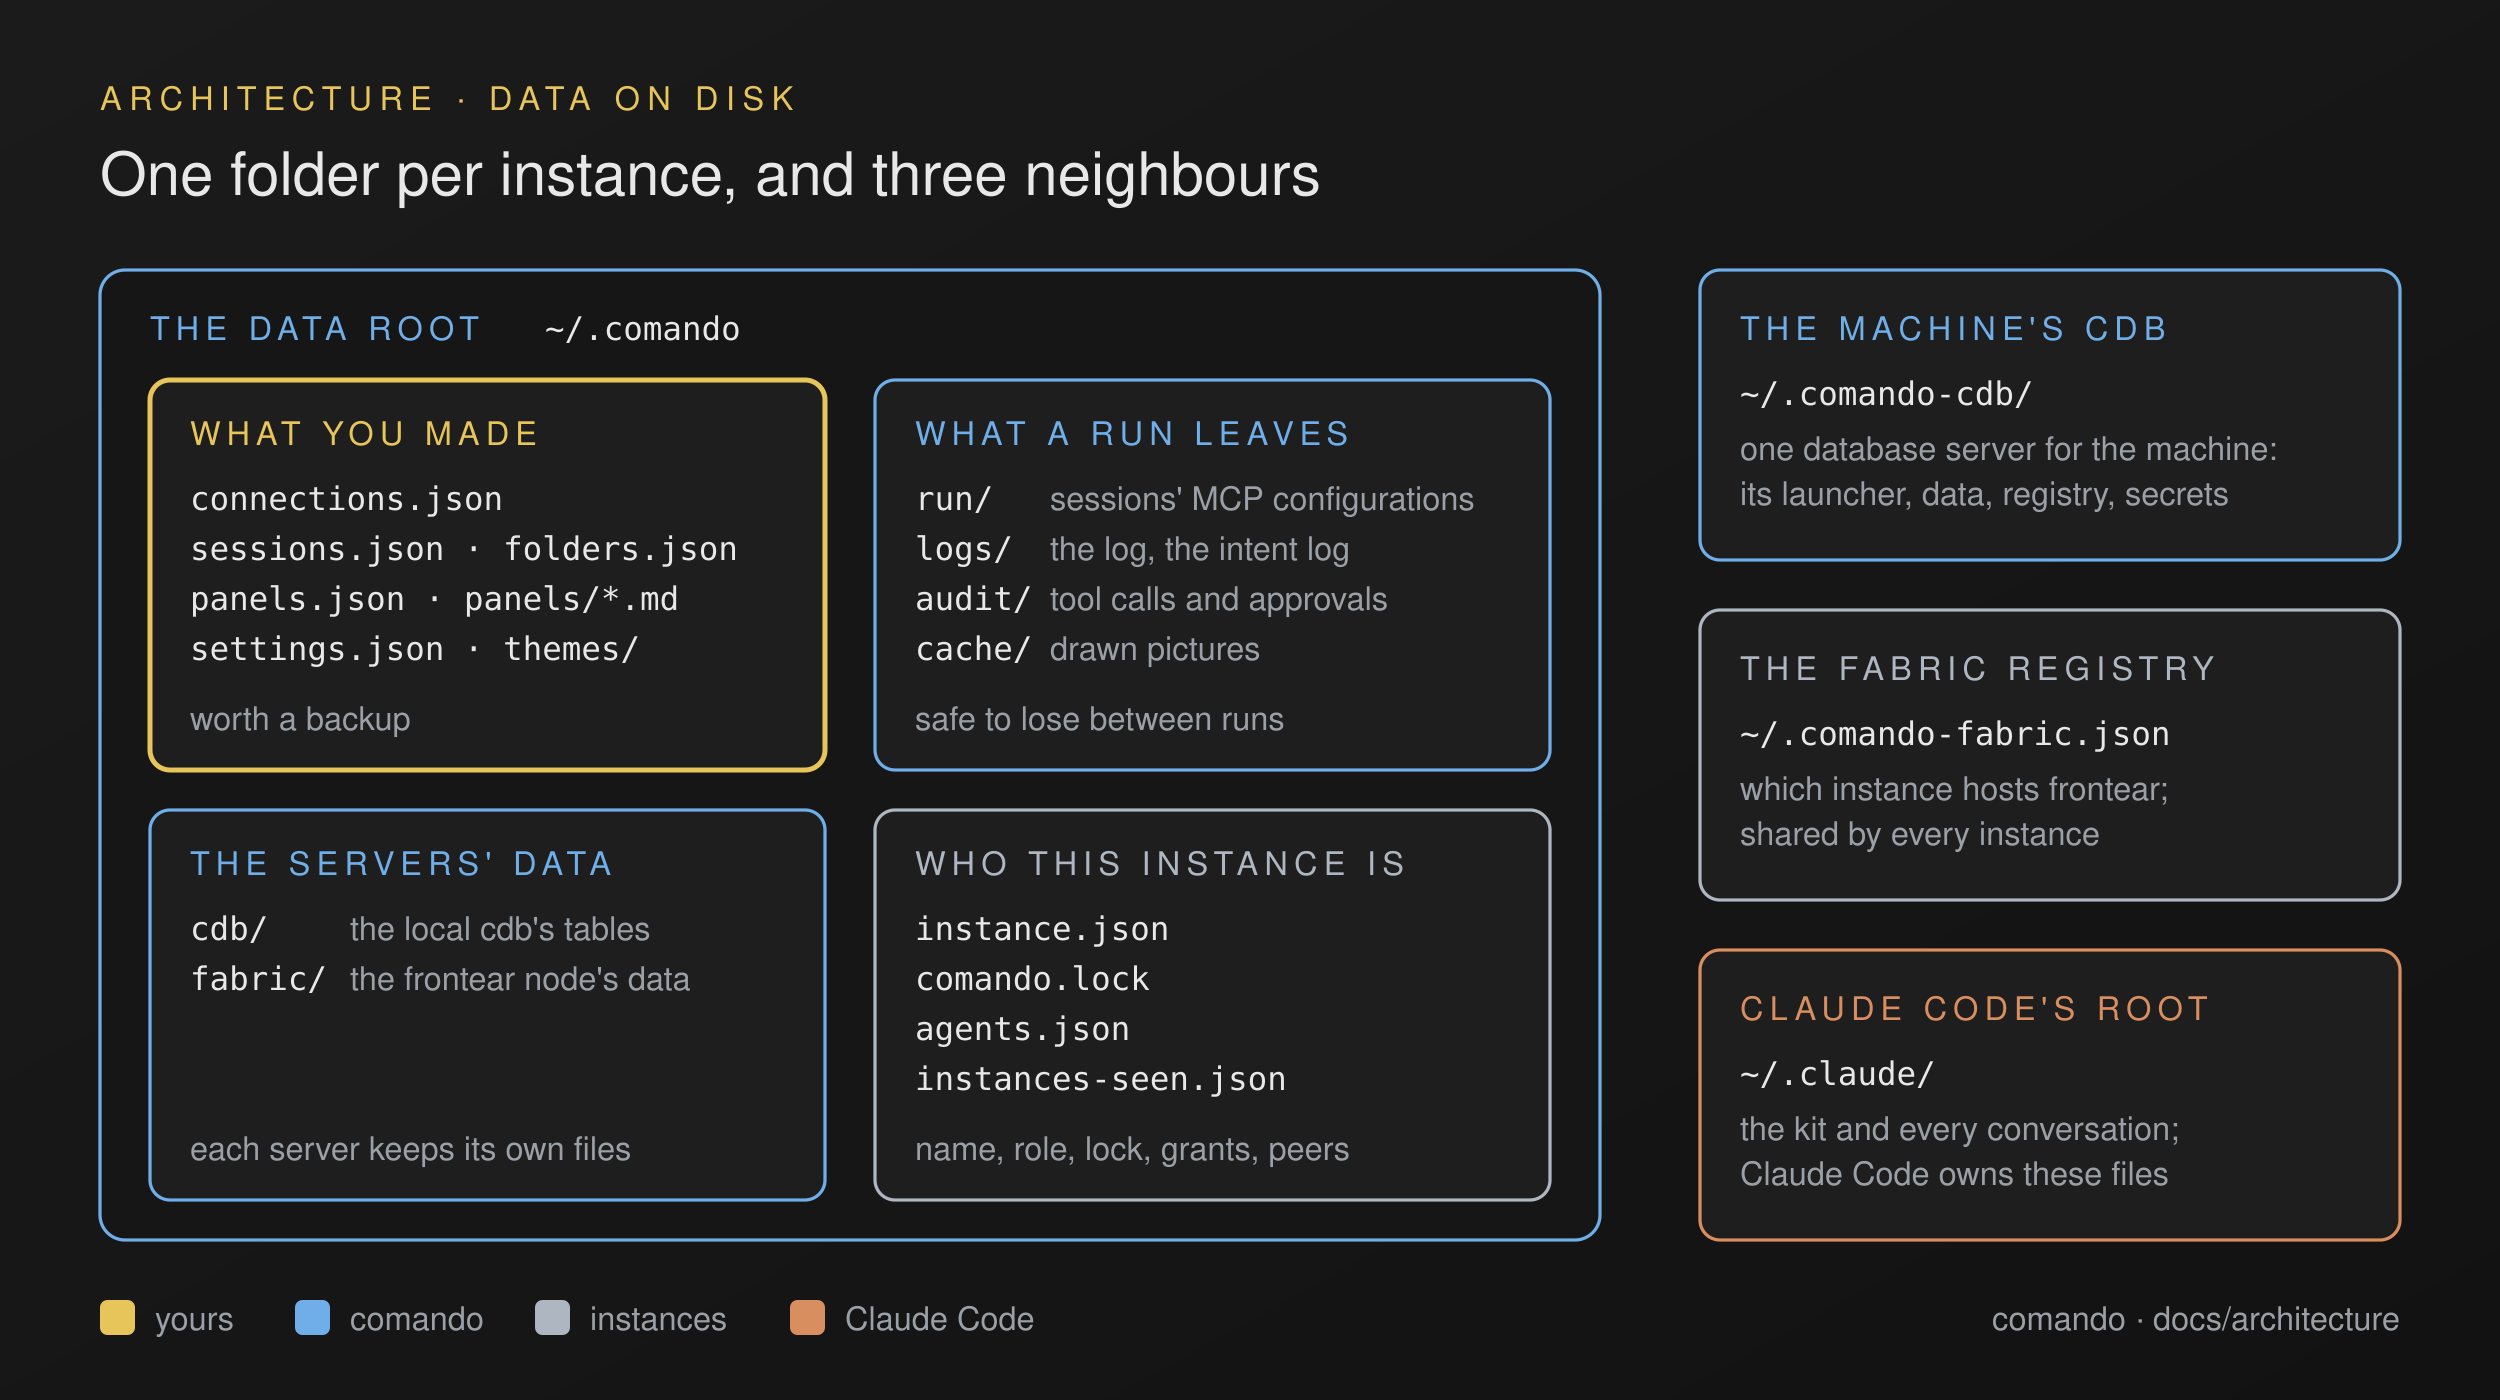
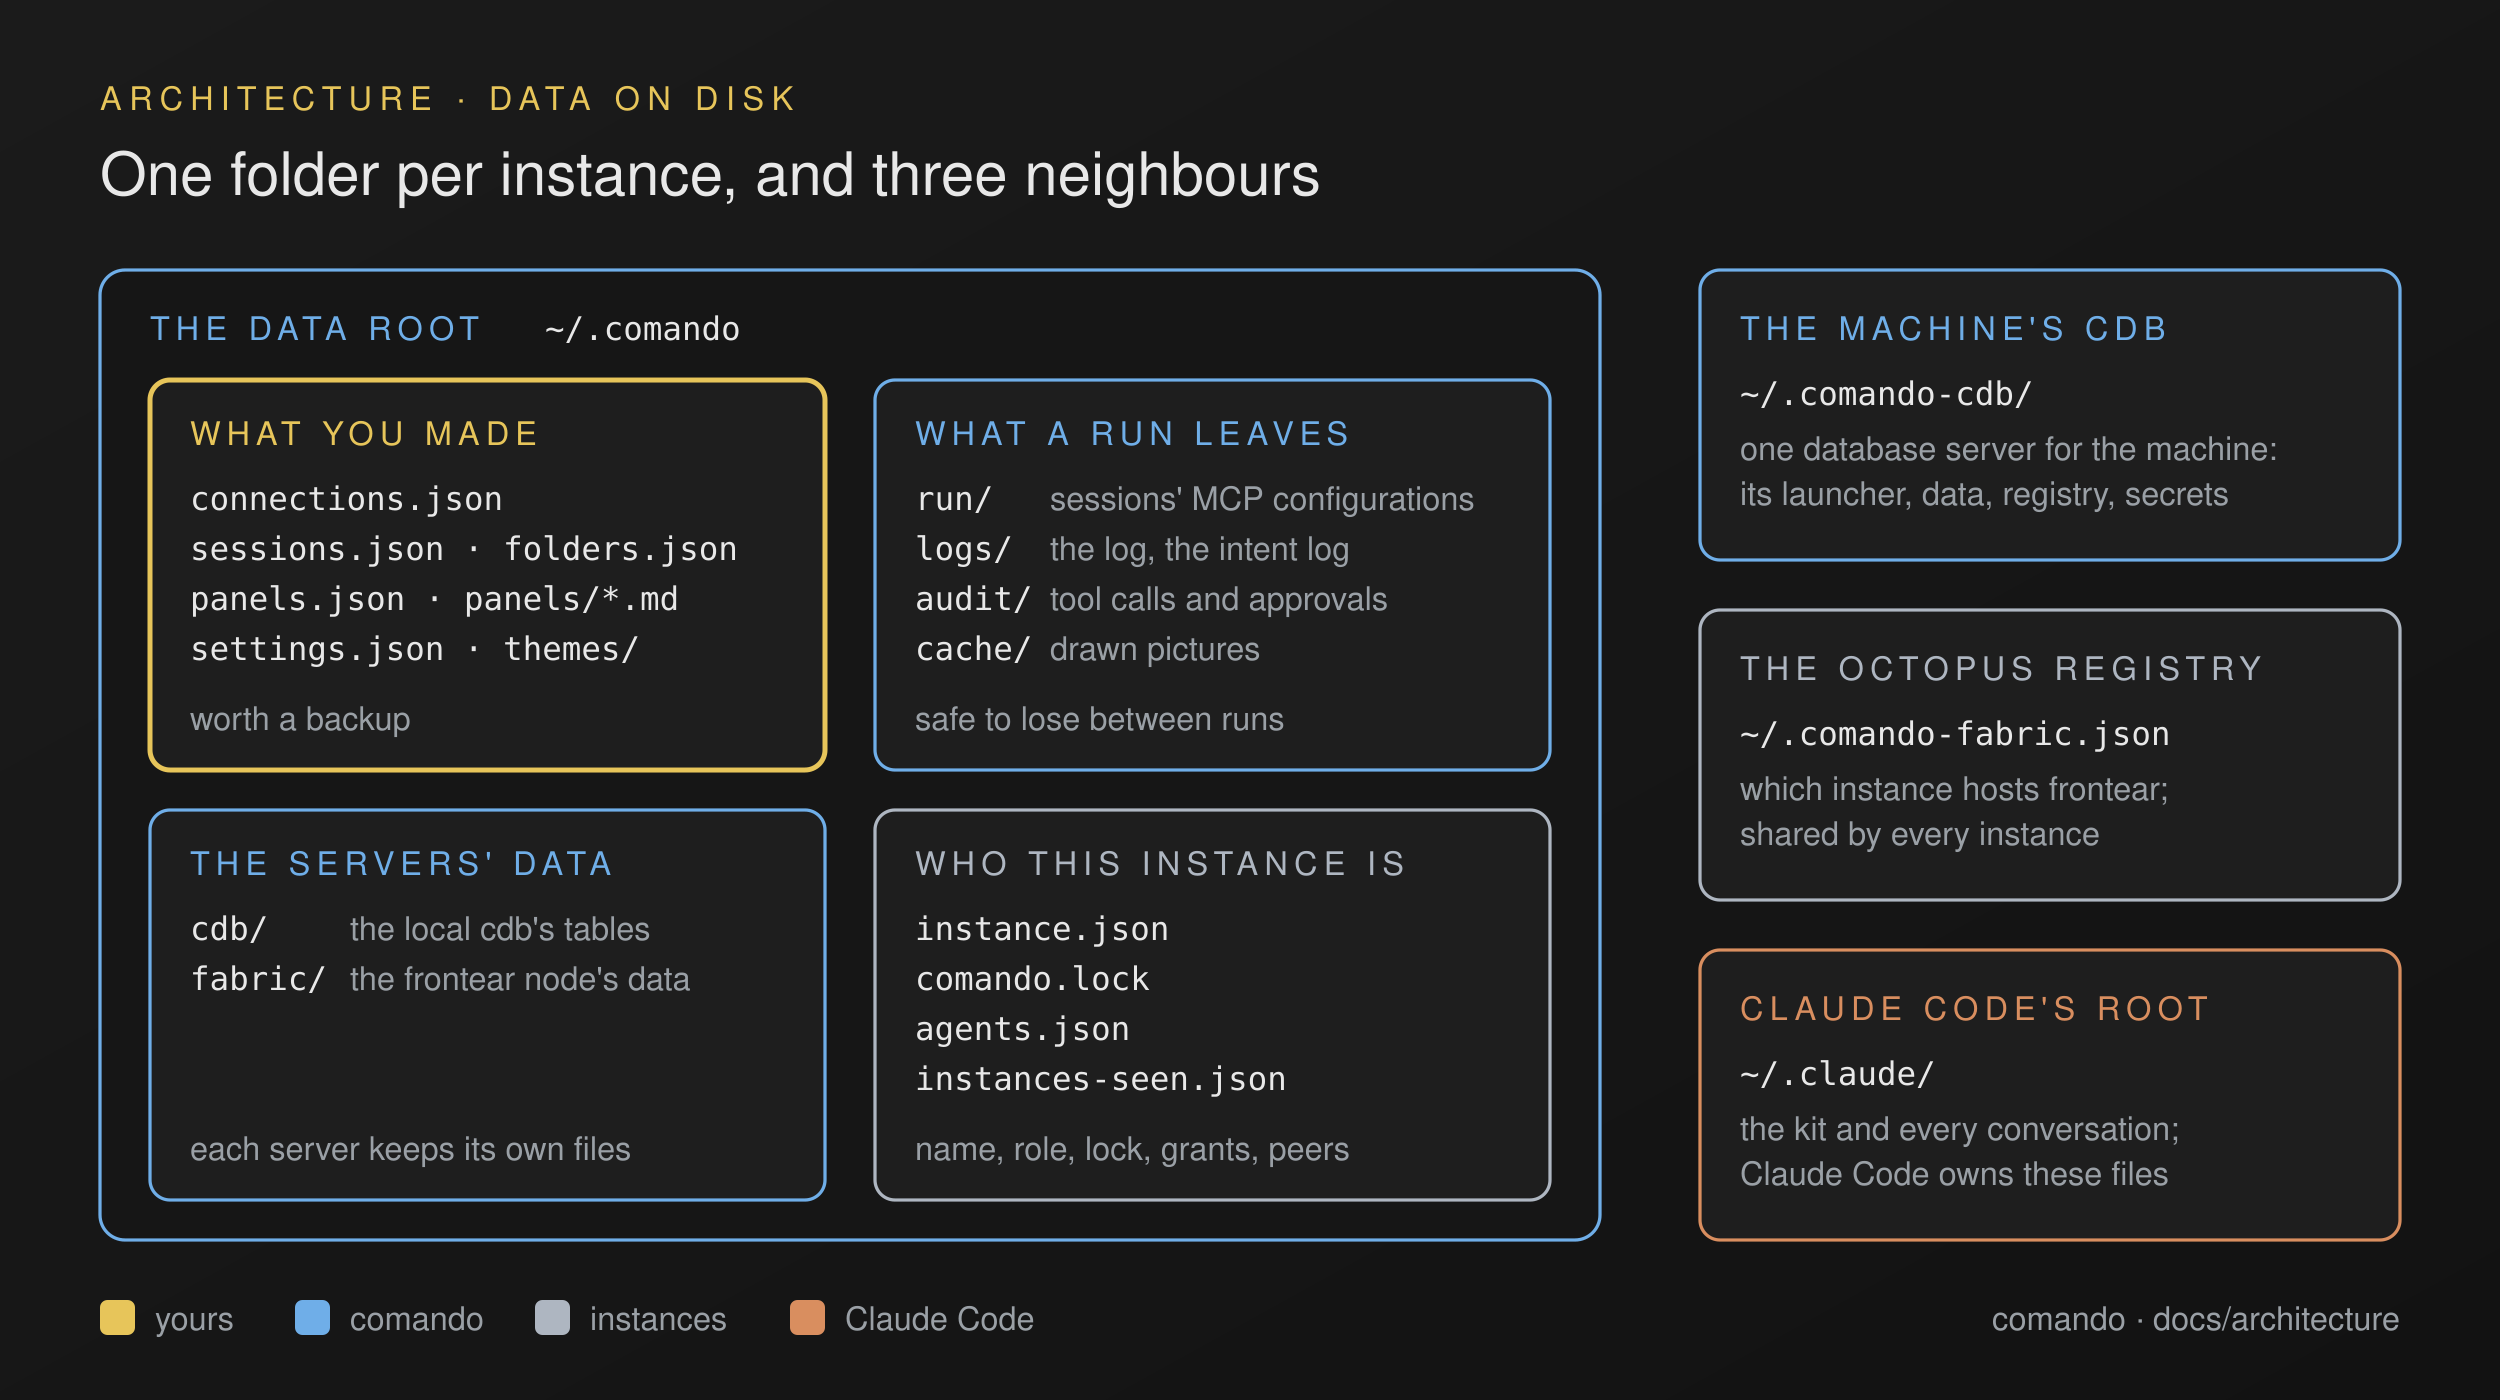
<svg xmlns="http://www.w3.org/2000/svg" width="1000" height="560" viewBox="0 0 1000 560" font-family="-apple-system, Segoe UI, Helvetica, Arial, sans-serif">
  <defs>
    <linearGradient id="bg" x1="0" y1="0" x2="1" y2="1">
      <stop offset="0" stop-color="#1B1B1B" />
      <stop offset="1" stop-color="#121212" />
    </linearGradient>
  </defs>
  <rect width="1000" height="560" fill="url(#bg)" />
  <text x="40" y="44" font-size="13" letter-spacing="3" fill="#E7C55A">ARCHITECTURE · DATA ON DISK</text>
  <text x="40" y="78" font-size="24" font-weight="300" fill="#E8E8E8">One folder per instance, and three neighbours</text>
  <rect x="40" y="108" width="600" height="388" rx="10" fill="#161616" stroke="#6FAEE8" stroke-width="1.3" />
  <text x="60" y="136" font-size="13" letter-spacing="2.5" fill="#6FAEE8">THE DATA ROOT</text>
  <text x="218" y="136" font-family="Menlo, Consolas, monospace" font-size="13" fill="#E8E8E8">~/.comando</text>
  <g fill="#1E1E1E" stroke-width="1.3">
    <rect x="60" y="152" width="270" height="156" rx="8" stroke="#E7C55A" stroke-width="2" />
    <rect x="350" y="152" width="270" height="156" rx="8" stroke="#6FAEE8" />
    <rect x="60" y="324" width="270" height="156" rx="8" stroke="#6FAEE8" />
    <rect x="350" y="324" width="270" height="156" rx="8" stroke="#AEB6C1" />
  </g>
  <g font-size="13" letter-spacing="2.5">
    <text x="76" y="178" fill="#E7C55A">WHAT YOU MADE</text>
    <text x="366" y="178" fill="#6FAEE8">WHAT A RUN LEAVES</text>
    <text x="76" y="350" fill="#6FAEE8">THE SERVERS' DATA</text>
    <text x="366" y="350" fill="#AEB6C1">WHO THIS INSTANCE IS</text>
  </g>
  <g font-family="Menlo, Consolas, monospace" font-size="13" fill="#E8E8E8">
    <text x="76" y="204">connections.json</text>
    <text x="76" y="224">sessions.json · folders.json</text>
    <text x="76" y="244">panels.json · panels/*.md</text>
    <text x="76" y="264">settings.json · themes/</text>
    <text x="366" y="204">run/</text>
    <text x="366" y="224">logs/</text>
    <text x="366" y="244">audit/</text>
    <text x="366" y="264">cache/</text>
    <text x="76" y="376">cdb/</text>
    <text x="76" y="396">fabric/</text>
    <text x="366" y="376">instance.json</text>
    <text x="366" y="396">comando.lock</text>
    <text x="366" y="416">agents.json</text>
    <text x="366" y="436">instances-seen.json</text>
  </g>
  <g font-size="13" fill="#9AA0A6">
    <text x="76" y="292">worth a backup</text>
    <text x="420" y="204">sessions' MCP configurations</text>
    <text x="420" y="224">the log, the intent log</text>
    <text x="420" y="244">tool calls and approvals</text>
    <text x="420" y="264">drawn pictures</text>
    <text x="366" y="292">safe to lose between runs</text>
    <text x="140" y="376">the local cdb's tables</text>
    <text x="140" y="396">the frontear node's data</text>
    <text x="76" y="464">each server keeps its own files</text>
    <text x="366" y="464">name, role, lock, grants, peers</text>
  </g>
  <g fill="#1E1E1E" stroke-width="1.3">
    <rect x="680" y="108" width="280" height="116" rx="8" stroke="#6FAEE8" />
    <rect x="680" y="244" width="280" height="116" rx="8" stroke="#AEB6C1" />
    <rect x="680" y="380" width="280" height="116" rx="8" stroke="#D98E5F" />
  </g>
  <g font-family="Menlo, Consolas, monospace" font-size="13" fill="#E8E8E8">
    <text x="696" y="162">~/.comando-cdb/</text>
    <text x="696" y="298">~/.comando-fabric.json</text>
    <text x="696" y="434">~/.claude/</text>
  </g>
  <g font-size="13" letter-spacing="2.5">
    <text x="696" y="136" fill="#6FAEE8">THE MACHINE'S CDB</text>
-     <text x="696" y="272" fill="#AEB6C1">THE FABRIC REGISTRY</text>
+     <text x="696" y="272" fill="#AEB6C1">THE OCTOPUS REGISTRY</text>
    <text x="696" y="408" fill="#D98E5F">CLAUDE CODE'S ROOT</text>
  </g>
  <g font-size="13" fill="#9AA0A6">
    <text x="696" y="184">one database server for the machine:</text>
    <text x="696" y="202">its launcher, data, registry, secrets</text>
    <text x="696" y="320">which instance hosts frontear;</text>
    <text x="696" y="338">shared by every instance</text>
    <text x="696" y="456">the kit and every conversation;</text>
    <text x="696" y="474">Claude Code owns these files</text>
  </g>
  <g font-size="13" fill="#9AA0A6">
    <rect x="40" y="520" width="14" height="14" rx="3" fill="#E7C55A" />
    <text x="62" y="532">yours</text>
    <rect x="118" y="520" width="14" height="14" rx="3" fill="#6FAEE8" />
    <text x="140" y="532">comando</text>
    <rect x="214" y="520" width="14" height="14" rx="3" fill="#AEB6C1" />
    <text x="236" y="532">instances</text>
    <rect x="316" y="520" width="14" height="14" rx="3" fill="#D98E5F" />
    <text x="338" y="532">Claude Code</text>
    <text x="960" y="532" text-anchor="end">comando · docs/architecture</text>
  </g>
</svg>
